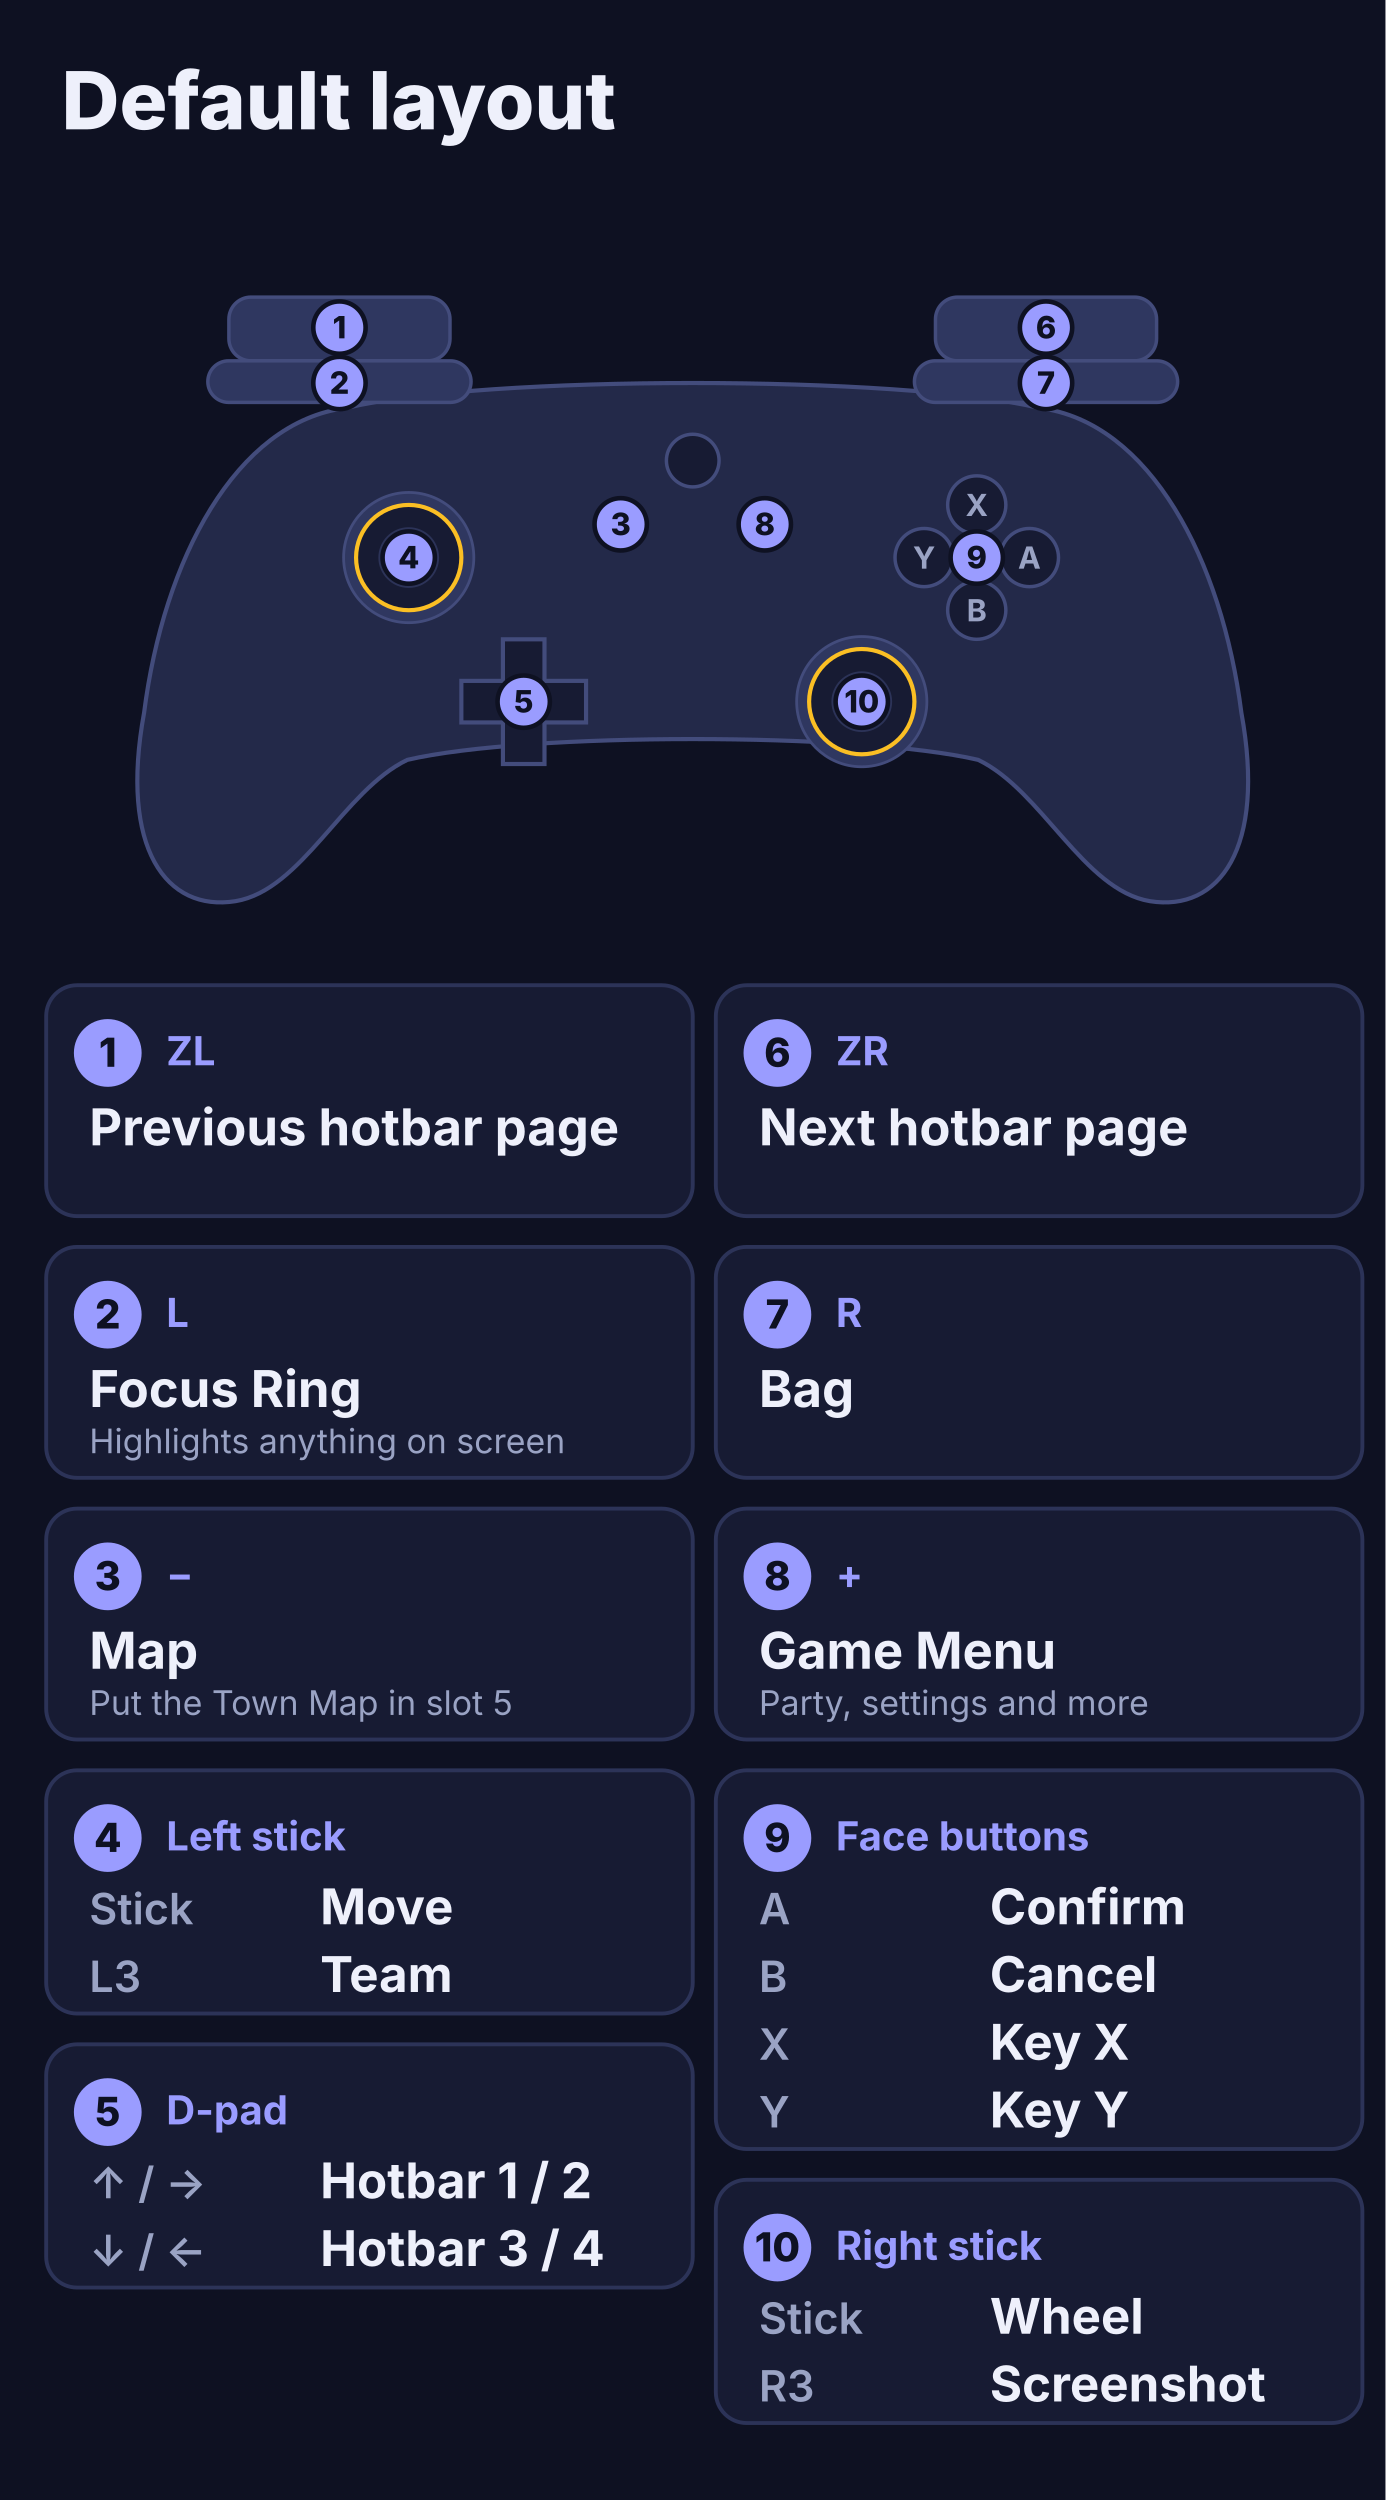
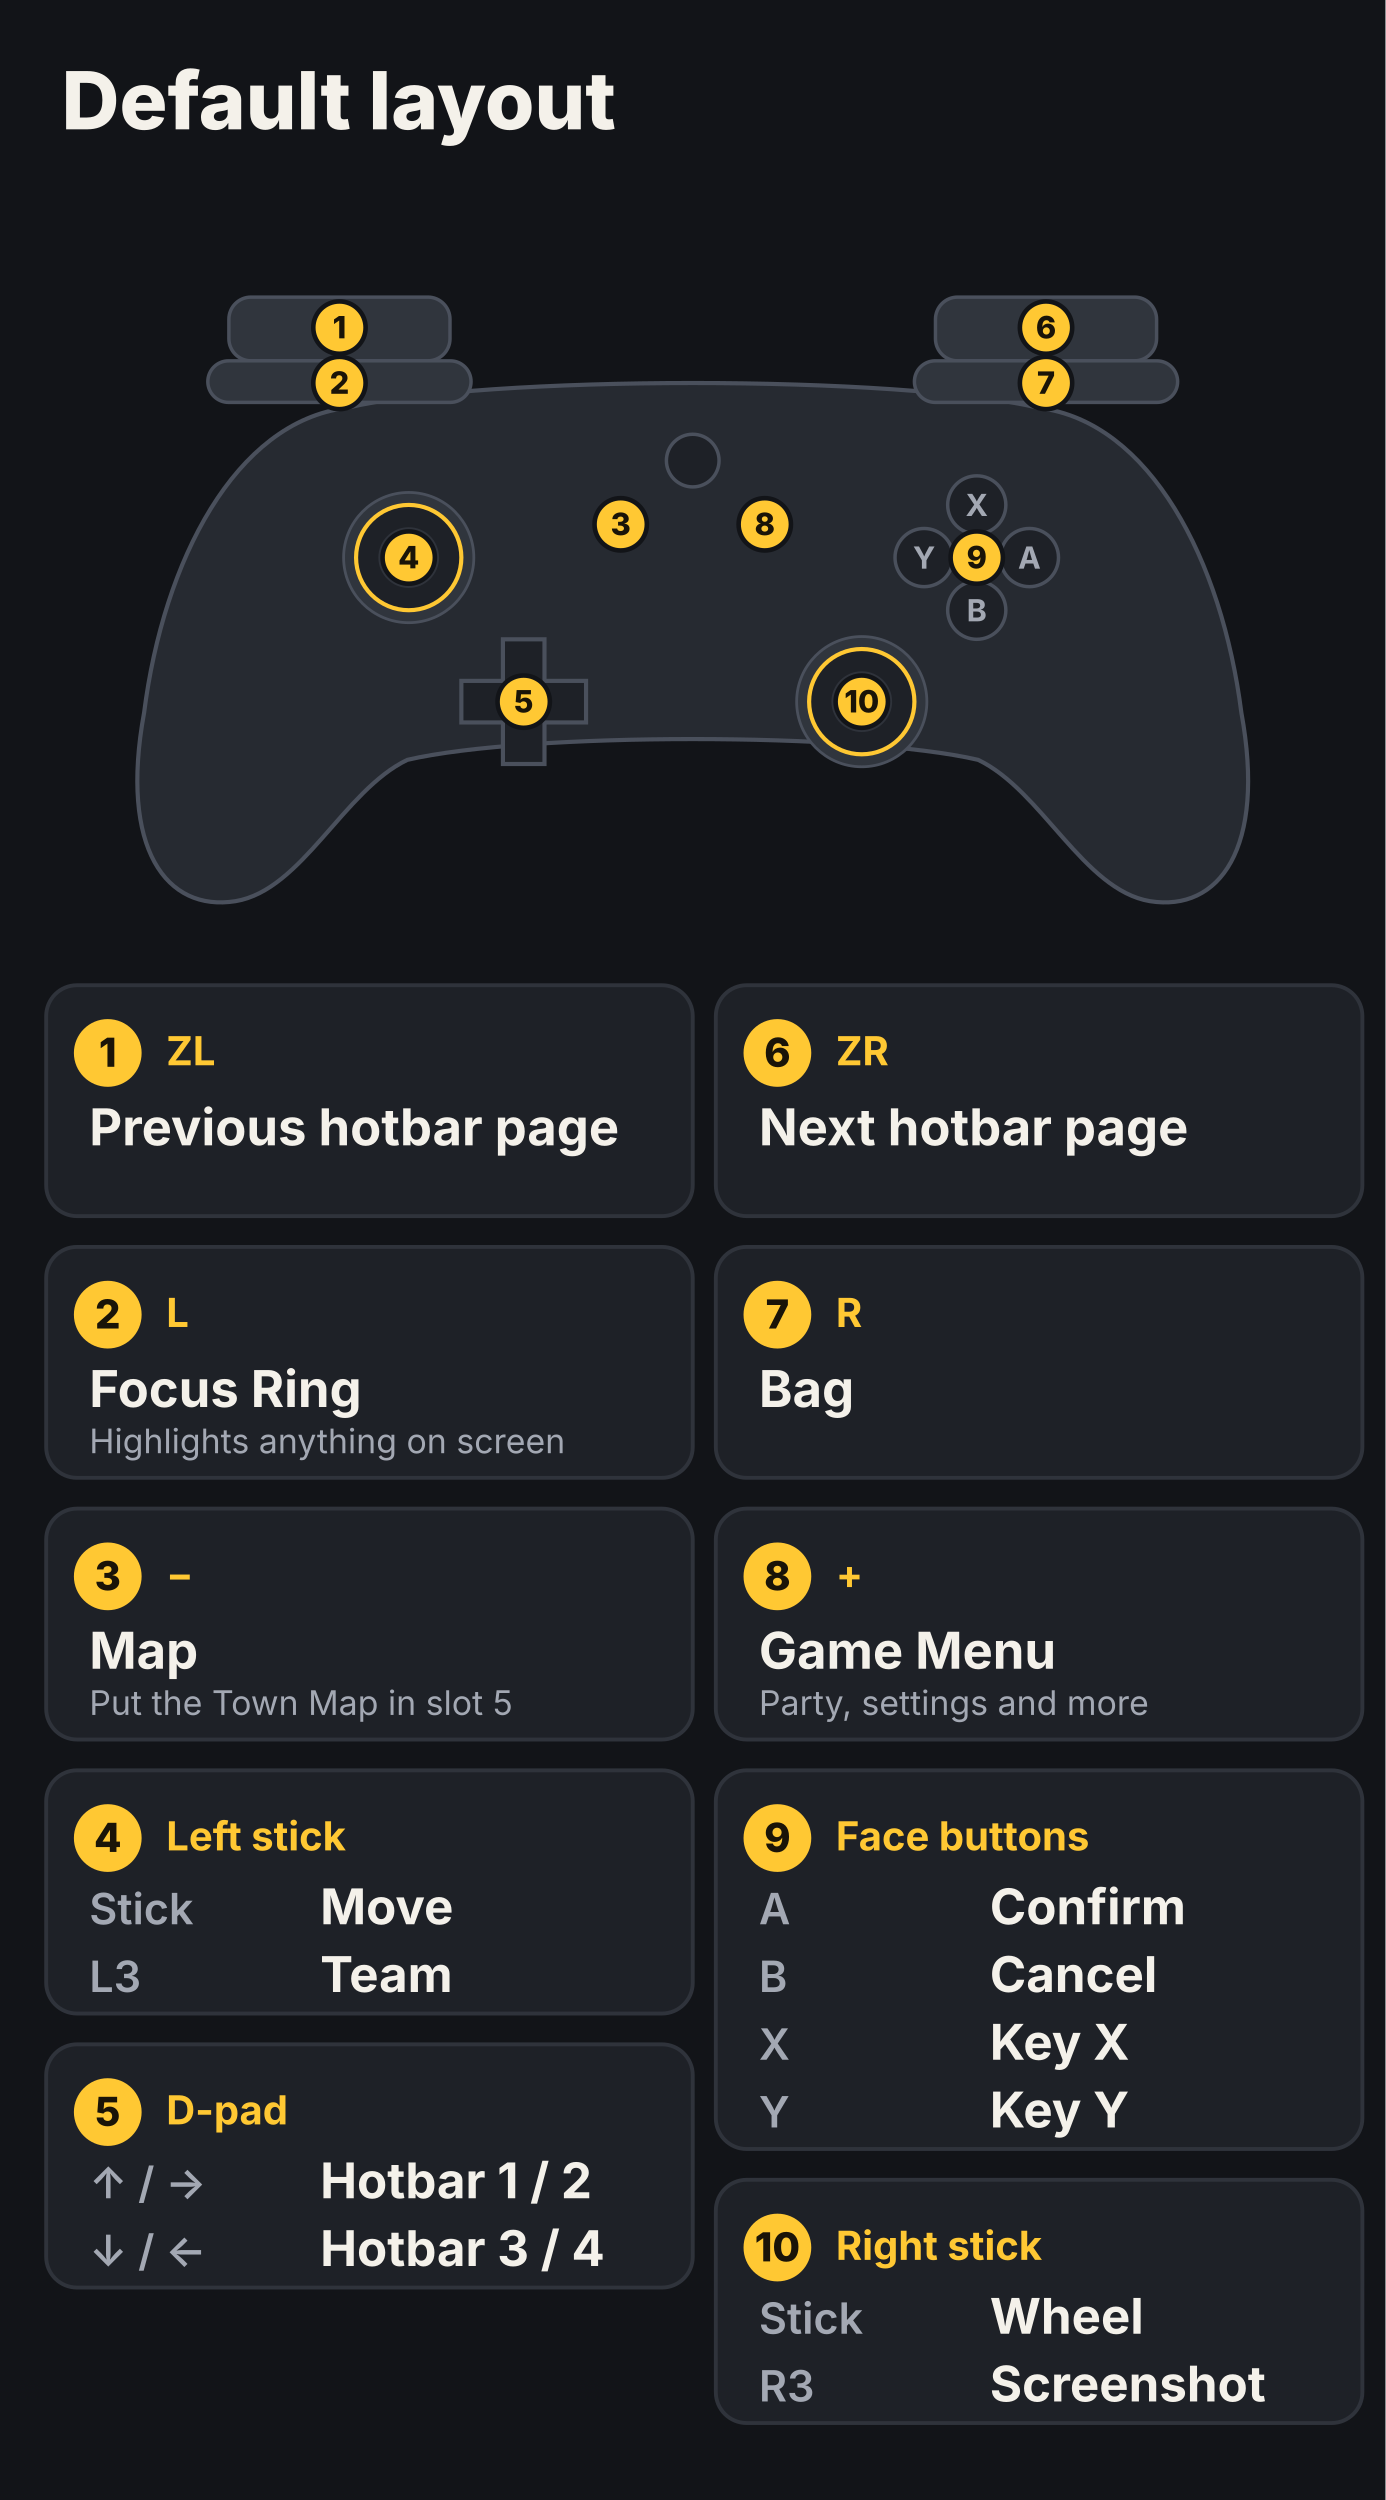
- <svg xmlns="http://www.w3.org/2000/svg" viewBox="0 0 900 1624" width="900" height="1624" role="img" aria-labelledby="t d" font-family="'Segoe UI Variable Display','Segoe UI',Inter,'SF Pro Display',-apple-system,'Helvetica Neue',Arial,sans-serif">
-   <rect width="900" height="1624" fill="#0e1122" />
-   <text x="40" y="84" font-size="52" font-weight="800" fill="#eef0fb" text-anchor="start">Default layout</text>
+ <svg xmlns="http://www.w3.org/2000/svg" viewBox="0 0 900 1624" width="900" height="1624" role="img" aria-labelledby="t d" font-family="'Bricolage Grotesque','Geist','Segoe UI Variable Display','Segoe UI',Inter,'SF Pro Display',-apple-system,'Helvetica Neue',Arial,sans-serif">
+   <rect width="900" height="1624" fill="#121418" />
+   <text x="40" y="84" font-size="52" font-weight="800" fill="#f4f1ea" text-anchor="start">Default layout</text>
  <g transform="translate(450,400) scale(0.9)">
-     <path d="M -250,-150 C -150,-174 150,-174 250,-150 C 330,-140 382,-40 396,70 C 414,168 380,214 330,206 C 282,198 252,126 206,104 C 120,84 -120,84 -206,104 C -252,126 -282,198 -330,206 C -380,214 -414,168 -396,70 C -382,-40 -330,-140 -250,-150 Z" fill="#232949" stroke="#434c7c" stroke-width="3" />
-     <rect x="-334.8" y="-230" width="159.6" height="46" rx="16" fill="#2f3760" stroke="#434c7c" stroke-width="2.5" />
-     <rect x="-350" y="-184" width="190" height="30" rx="15" fill="#2f3760" stroke="#434c7c" stroke-width="2.5" />
-     <rect x="175.2" y="-230" width="159.6" height="46" rx="16" fill="#2f3760" stroke="#434c7c" stroke-width="2.5" />
-     <rect x="160" y="-184" width="190" height="30" rx="15" fill="#2f3760" stroke="#434c7c" stroke-width="2.5" />
-     <path d="M -137,17 h 30 v 30 h 30 v 30 h -30 v 30 h -30 v -30 h -30 v -30 h 30 z" fill="#171b33" stroke="#434c7c" stroke-width="3" />
-     <circle cx="-205" cy="-42" r="47" fill="#2f3760" stroke="#434c7c" stroke-width="2" />
-     <circle cx="-205" cy="-42" r="38" fill="#171b33" stroke="#fbbf24" stroke-width="3" />
-     <circle cx="-205" cy="-42" r="20.9" fill="none" stroke="#2c3358" stroke-width="2" />
-     <circle cx="122" cy="62" r="47" fill="#2f3760" stroke="#434c7c" stroke-width="2" />
-     <circle cx="122" cy="62" r="38" fill="#171b33" stroke="#fbbf24" stroke-width="3" />
-     <circle cx="122" cy="62" r="20.9" fill="none" stroke="#2c3358" stroke-width="2" />
-     <circle cx="205" cy="-4" r="21" fill="#171b33" stroke="#434c7c" stroke-width="2.5" />
-     <text x="205" y="4" font-size="22" font-weight="700" fill="#9aa3c4" text-anchor="middle">B</text>
-     <circle cx="243" cy="-42" r="21" fill="#171b33" stroke="#434c7c" stroke-width="2.5" />
-     <text x="243" y="-34" font-size="22" font-weight="700" fill="#9aa3c4" text-anchor="middle">A</text>
-     <circle cx="167" cy="-42" r="21" fill="#171b33" stroke="#434c7c" stroke-width="2.5" />
-     <text x="167" y="-34" font-size="22" font-weight="700" fill="#9aa3c4" text-anchor="middle">Y</text>
-     <circle cx="205" cy="-80" r="21" fill="#171b33" stroke="#434c7c" stroke-width="2.5" />
-     <text x="205" y="-72" font-size="22" font-weight="700" fill="#9aa3c4" text-anchor="middle">X</text>
-     <rect x="-69" y="-73.5" width="34" height="15" rx="7.5" fill="#fbbf24" stroke="#434c7c" stroke-width="2.5" />
-     <rect x="35" y="-73.5" width="34" height="15" rx="7.5" fill="#171b33" stroke="#434c7c" stroke-width="2.5" />
-     <circle cx="0" cy="-112" r="19" fill="#171b33" stroke="#434c7c" stroke-width="2.5" />
+     <path d="M -250,-150 C -150,-174 150,-174 250,-150 C 330,-140 382,-40 396,70 C 414,168 380,214 330,206 C 282,198 252,126 206,104 C 120,84 -120,84 -206,104 C -252,126 -282,198 -330,206 C -380,214 -414,168 -396,70 C -382,-40 -330,-140 -250,-150 Z" fill="#262a31" stroke="#4a505c" stroke-width="3" />
+     <rect x="-334.8" y="-230" width="159.6" height="46" rx="16" fill="#30353d" stroke="#4a505c" stroke-width="2.5" />
+     <rect x="-350" y="-184" width="190" height="30" rx="15" fill="#30353d" stroke="#4a505c" stroke-width="2.5" />
+     <rect x="175.2" y="-230" width="159.6" height="46" rx="16" fill="#30353d" stroke="#4a505c" stroke-width="2.5" />
+     <rect x="160" y="-184" width="190" height="30" rx="15" fill="#30353d" stroke="#4a505c" stroke-width="2.5" />
+     <path d="M -137,17 h 30 v 30 h 30 v 30 h -30 v 30 h -30 v -30 h -30 v -30 h 30 z" fill="#1e2127" stroke="#4a505c" stroke-width="3" />
+     <circle cx="-205" cy="-42" r="47" fill="#30353d" stroke="#4a505c" stroke-width="2" />
+     <circle cx="-205" cy="-42" r="38" fill="#1e2127" stroke="#ffc833" stroke-width="3" />
+     <circle cx="-205" cy="-42" r="20.9" fill="none" stroke="#2f333b" stroke-width="2" />
+     <circle cx="122" cy="62" r="47" fill="#30353d" stroke="#4a505c" stroke-width="2" />
+     <circle cx="122" cy="62" r="38" fill="#1e2127" stroke="#ffc833" stroke-width="3" />
+     <circle cx="122" cy="62" r="20.9" fill="none" stroke="#2f333b" stroke-width="2" />
+     <circle cx="205" cy="-4" r="21" fill="#1e2127" stroke="#4a505c" stroke-width="2.5" />
+     <text x="205" y="4" font-size="22" font-weight="700" fill="#a3a8b3" text-anchor="middle">B</text>
+     <circle cx="243" cy="-42" r="21" fill="#1e2127" stroke="#4a505c" stroke-width="2.5" />
+     <text x="243" y="-34" font-size="22" font-weight="700" fill="#a3a8b3" text-anchor="middle">A</text>
+     <circle cx="167" cy="-42" r="21" fill="#1e2127" stroke="#4a505c" stroke-width="2.5" />
+     <text x="167" y="-34" font-size="22" font-weight="700" fill="#a3a8b3" text-anchor="middle">Y</text>
+     <circle cx="205" cy="-80" r="21" fill="#1e2127" stroke="#4a505c" stroke-width="2.5" />
+     <text x="205" y="-72" font-size="22" font-weight="700" fill="#a3a8b3" text-anchor="middle">X</text>
+     <rect x="-69" y="-73.5" width="34" height="15" rx="7.5" fill="#ffc833" stroke="#4a505c" stroke-width="2.5" />
+     <rect x="35" y="-73.5" width="34" height="15" rx="7.5" fill="#1e2127" stroke="#4a505c" stroke-width="2.5" />
+     <circle cx="0" cy="-112" r="19" fill="#1e2127" stroke="#4a505c" stroke-width="2.5" />
  </g>
-   <circle cx="220.5" cy="212.8" r="17" fill="#9a9cff" stroke="#0e1122" stroke-width="3" />
-   <text x="220.5" y="219.8" font-size="20" font-weight="800" fill="#0e1122" text-anchor="middle">1</text>
-   <circle cx="220.5" cy="248.8" r="17" fill="#9a9cff" stroke="#0e1122" stroke-width="3" />
-   <text x="220.5" y="255.8" font-size="20" font-weight="800" fill="#0e1122" text-anchor="middle">2</text>
-   <circle cx="403.2" cy="340.6" r="17" fill="#9a9cff" stroke="#0e1122" stroke-width="3" />
-   <text x="403.2" y="347.6" font-size="20" font-weight="800" fill="#0e1122" text-anchor="middle">3</text>
-   <circle cx="265.5" cy="362.2" r="17" fill="#9a9cff" stroke="#0e1122" stroke-width="3" />
-   <text x="265.5" y="369.2" font-size="20" font-weight="800" fill="#0e1122" text-anchor="middle">4</text>
-   <circle cx="340.2" cy="455.8" r="17" fill="#9a9cff" stroke="#0e1122" stroke-width="3" />
-   <text x="340.2" y="462.8" font-size="20" font-weight="800" fill="#0e1122" text-anchor="middle">5</text>
-   <circle cx="679.5" cy="212.8" r="17" fill="#9a9cff" stroke="#0e1122" stroke-width="3" />
-   <text x="679.5" y="219.8" font-size="20" font-weight="800" fill="#0e1122" text-anchor="middle">6</text>
-   <circle cx="679.5" cy="248.8" r="17" fill="#9a9cff" stroke="#0e1122" stroke-width="3" />
-   <text x="679.5" y="255.8" font-size="20" font-weight="800" fill="#0e1122" text-anchor="middle">7</text>
-   <circle cx="496.8" cy="340.6" r="17" fill="#9a9cff" stroke="#0e1122" stroke-width="3" />
-   <text x="496.8" y="347.6" font-size="20" font-weight="800" fill="#0e1122" text-anchor="middle">8</text>
-   <circle cx="634.5" cy="362.2" r="17" fill="#9a9cff" stroke="#0e1122" stroke-width="3" />
-   <text x="634.5" y="369.2" font-size="20" font-weight="800" fill="#0e1122" text-anchor="middle">9</text>
-   <circle cx="559.8" cy="455.8" r="17" fill="#9a9cff" stroke="#0e1122" stroke-width="3" />
-   <text x="559.8" y="462.8" font-size="20" font-weight="800" fill="#0e1122" text-anchor="middle">10</text>
-   <rect x="30" y="640" width="420" height="150" rx="20" fill="#171b33" stroke="#2c3358" stroke-width="2.5" />
-   <circle cx="70" cy="684" r="22" fill="#9a9cff" />
-   <text x="70" y="693" font-size="26" font-weight="800" fill="#0e1122" text-anchor="middle">1</text>
-   <text x="108" y="692" font-size="26" font-weight="700" fill="#9a9cff" text-anchor="start">ZL</text>
-   <text x="58" y="744" font-size="33" font-weight="700" fill="#eef0fb" text-anchor="start">Previous hotbar page</text>
-   <rect x="30" y="810" width="420" height="150" rx="20" fill="#171b33" stroke="#2c3358" stroke-width="2.5" />
-   <circle cx="70" cy="854" r="22" fill="#9a9cff" />
-   <text x="70" y="863" font-size="26" font-weight="800" fill="#0e1122" text-anchor="middle">2</text>
-   <text x="108" y="862" font-size="26" font-weight="700" fill="#9a9cff" text-anchor="start">L</text>
-   <text x="58" y="914" font-size="33" font-weight="700" fill="#eef0fb" text-anchor="start">Focus Ring</text>
-   <text x="58" y="944" font-size="22" font-weight="400" fill="#9aa3c4" text-anchor="start">Highlights anything on screen</text>
-   <rect x="30" y="980" width="420" height="150" rx="20" fill="#171b33" stroke="#2c3358" stroke-width="2.5" />
-   <circle cx="70" cy="1024" r="22" fill="#9a9cff" />
-   <text x="70" y="1033" font-size="26" font-weight="800" fill="#0e1122" text-anchor="middle">3</text>
-   <text x="108" y="1032" font-size="26" font-weight="700" fill="#9a9cff" text-anchor="start">−</text>
-   <text x="58" y="1084" font-size="33" font-weight="700" fill="#eef0fb" text-anchor="start">Map</text>
-   <text x="58" y="1114" font-size="22" font-weight="400" fill="#9aa3c4" text-anchor="start">Put the Town Map in slot 5</text>
-   <rect x="30" y="1150" width="420" height="158" rx="20" fill="#171b33" stroke="#2c3358" stroke-width="2.5" />
-   <circle cx="70" cy="1194" r="22" fill="#9a9cff" />
-   <text x="70" y="1203" font-size="26" font-weight="800" fill="#0e1122" text-anchor="middle">4</text>
-   <text x="108" y="1202" font-size="26" font-weight="700" fill="#9a9cff" text-anchor="start">Left stick</text>
-   <text x="58" y="1250" font-size="28" font-weight="600" fill="#9aa3c4" text-anchor="start">Stick</text>
-   <text x="208" y="1250" font-size="32" font-weight="700" fill="#eef0fb" text-anchor="start">Move</text>
-   <text x="58" y="1294" font-size="28" font-weight="600" fill="#9aa3c4" text-anchor="start">L3</text>
-   <text x="208" y="1294" font-size="32" font-weight="700" fill="#eef0fb" text-anchor="start">Team</text>
-   <rect x="30" y="1328" width="420" height="158" rx="20" fill="#171b33" stroke="#2c3358" stroke-width="2.5" />
-   <circle cx="70" cy="1372" r="22" fill="#9a9cff" />
-   <text x="70" y="1381" font-size="26" font-weight="800" fill="#0e1122" text-anchor="middle">5</text>
-   <text x="108" y="1380" font-size="26" font-weight="700" fill="#9a9cff" text-anchor="start">D-pad</text>
-   <text x="58" y="1428" font-size="28" font-weight="600" fill="#9aa3c4" text-anchor="start">↑ / →</text>
-   <text x="208" y="1428" font-size="32" font-weight="700" fill="#eef0fb" text-anchor="start">Hotbar 1 / 2</text>
-   <text x="58" y="1472" font-size="28" font-weight="600" fill="#9aa3c4" text-anchor="start">↓ / ←</text>
-   <text x="208" y="1472" font-size="32" font-weight="700" fill="#eef0fb" text-anchor="start">Hotbar 3 / 4</text>
-   <rect x="465" y="640" width="420" height="150" rx="20" fill="#171b33" stroke="#2c3358" stroke-width="2.5" />
-   <circle cx="505" cy="684" r="22" fill="#9a9cff" />
-   <text x="505" y="693" font-size="26" font-weight="800" fill="#0e1122" text-anchor="middle">6</text>
-   <text x="543" y="692" font-size="26" font-weight="700" fill="#9a9cff" text-anchor="start">ZR</text>
-   <text x="493" y="744" font-size="33" font-weight="700" fill="#eef0fb" text-anchor="start">Next hotbar page</text>
-   <rect x="465" y="810" width="420" height="150" rx="20" fill="#171b33" stroke="#2c3358" stroke-width="2.5" />
-   <circle cx="505" cy="854" r="22" fill="#9a9cff" />
-   <text x="505" y="863" font-size="26" font-weight="800" fill="#0e1122" text-anchor="middle">7</text>
-   <text x="543" y="862" font-size="26" font-weight="700" fill="#9a9cff" text-anchor="start">R</text>
-   <text x="493" y="914" font-size="33" font-weight="700" fill="#eef0fb" text-anchor="start">Bag</text>
-   <rect x="465" y="980" width="420" height="150" rx="20" fill="#171b33" stroke="#2c3358" stroke-width="2.5" />
-   <circle cx="505" cy="1024" r="22" fill="#9a9cff" />
-   <text x="505" y="1033" font-size="26" font-weight="800" fill="#0e1122" text-anchor="middle">8</text>
-   <text x="543" y="1032" font-size="26" font-weight="700" fill="#9a9cff" text-anchor="start">+</text>
-   <text x="493" y="1084" font-size="33" font-weight="700" fill="#eef0fb" text-anchor="start">Game Menu</text>
-   <text x="493" y="1114" font-size="22" font-weight="400" fill="#9aa3c4" text-anchor="start">Party, settings and more</text>
-   <rect x="465" y="1150" width="420" height="246" rx="20" fill="#171b33" stroke="#2c3358" stroke-width="2.5" />
-   <circle cx="505" cy="1194" r="22" fill="#9a9cff" />
-   <text x="505" y="1203" font-size="26" font-weight="800" fill="#0e1122" text-anchor="middle">9</text>
-   <text x="543" y="1202" font-size="26" font-weight="700" fill="#9a9cff" text-anchor="start">Face buttons</text>
-   <text x="493" y="1250" font-size="28" font-weight="600" fill="#9aa3c4" text-anchor="start">A</text>
-   <text x="643" y="1250" font-size="32" font-weight="700" fill="#eef0fb" text-anchor="start">Confirm</text>
-   <text x="493" y="1294" font-size="28" font-weight="600" fill="#9aa3c4" text-anchor="start">B</text>
-   <text x="643" y="1294" font-size="32" font-weight="700" fill="#eef0fb" text-anchor="start">Cancel</text>
-   <text x="493" y="1338" font-size="28" font-weight="600" fill="#9aa3c4" text-anchor="start">X</text>
-   <text x="643" y="1338" font-size="32" font-weight="700" fill="#eef0fb" text-anchor="start">Key X</text>
-   <text x="493" y="1382" font-size="28" font-weight="600" fill="#9aa3c4" text-anchor="start">Y</text>
-   <text x="643" y="1382" font-size="32" font-weight="700" fill="#eef0fb" text-anchor="start">Key Y</text>
-   <rect x="465" y="1416" width="420" height="158" rx="20" fill="#171b33" stroke="#2c3358" stroke-width="2.5" />
-   <circle cx="505" cy="1460" r="22" fill="#9a9cff" />
-   <text x="505" y="1469" font-size="26" font-weight="800" fill="#0e1122" text-anchor="middle">10</text>
-   <text x="543" y="1468" font-size="26" font-weight="700" fill="#9a9cff" text-anchor="start">Right stick</text>
-   <text x="493" y="1516" font-size="28" font-weight="600" fill="#9aa3c4" text-anchor="start">Stick</text>
-   <text x="643" y="1516" font-size="32" font-weight="700" fill="#eef0fb" text-anchor="start">Wheel</text>
-   <text x="493" y="1560" font-size="28" font-weight="600" fill="#9aa3c4" text-anchor="start">R3</text>
-   <text x="643" y="1560" font-size="32" font-weight="700" fill="#eef0fb" text-anchor="start">Screenshot</text>
+   <circle cx="220.5" cy="212.8" r="17" fill="#ffc833" stroke="#121418" stroke-width="3" />
+   <text x="220.5" y="219.8" font-size="20" font-weight="800" fill="#1a1408" text-anchor="middle">1</text>
+   <circle cx="220.5" cy="248.8" r="17" fill="#ffc833" stroke="#121418" stroke-width="3" />
+   <text x="220.5" y="255.8" font-size="20" font-weight="800" fill="#1a1408" text-anchor="middle">2</text>
+   <circle cx="403.2" cy="340.6" r="17" fill="#ffc833" stroke="#121418" stroke-width="3" />
+   <text x="403.2" y="347.6" font-size="20" font-weight="800" fill="#1a1408" text-anchor="middle">3</text>
+   <circle cx="265.5" cy="362.2" r="17" fill="#ffc833" stroke="#121418" stroke-width="3" />
+   <text x="265.5" y="369.2" font-size="20" font-weight="800" fill="#1a1408" text-anchor="middle">4</text>
+   <circle cx="340.2" cy="455.8" r="17" fill="#ffc833" stroke="#121418" stroke-width="3" />
+   <text x="340.2" y="462.8" font-size="20" font-weight="800" fill="#1a1408" text-anchor="middle">5</text>
+   <circle cx="679.5" cy="212.8" r="17" fill="#ffc833" stroke="#121418" stroke-width="3" />
+   <text x="679.5" y="219.8" font-size="20" font-weight="800" fill="#1a1408" text-anchor="middle">6</text>
+   <circle cx="679.5" cy="248.8" r="17" fill="#ffc833" stroke="#121418" stroke-width="3" />
+   <text x="679.5" y="255.8" font-size="20" font-weight="800" fill="#1a1408" text-anchor="middle">7</text>
+   <circle cx="496.8" cy="340.6" r="17" fill="#ffc833" stroke="#121418" stroke-width="3" />
+   <text x="496.8" y="347.6" font-size="20" font-weight="800" fill="#1a1408" text-anchor="middle">8</text>
+   <circle cx="634.5" cy="362.2" r="17" fill="#ffc833" stroke="#121418" stroke-width="3" />
+   <text x="634.5" y="369.2" font-size="20" font-weight="800" fill="#1a1408" text-anchor="middle">9</text>
+   <circle cx="559.8" cy="455.8" r="17" fill="#ffc833" stroke="#121418" stroke-width="3" />
+   <text x="559.8" y="462.8" font-size="20" font-weight="800" fill="#1a1408" text-anchor="middle">10</text>
+   <rect x="30" y="640" width="420" height="150" rx="20" fill="#1e2127" stroke="#2f333b" stroke-width="2.5" />
+   <circle cx="70" cy="684" r="22" fill="#ffc833" />
+   <text x="70" y="693" font-size="26" font-weight="800" fill="#1a1408" text-anchor="middle">1</text>
+   <text x="108" y="692" font-size="26" font-weight="700" fill="#ffc833" text-anchor="start">ZL</text>
+   <text x="58" y="744" font-size="33" font-weight="700" fill="#f4f1ea" text-anchor="start">Previous hotbar page</text>
+   <rect x="30" y="810" width="420" height="150" rx="20" fill="#1e2127" stroke="#2f333b" stroke-width="2.5" />
+   <circle cx="70" cy="854" r="22" fill="#ffc833" />
+   <text x="70" y="863" font-size="26" font-weight="800" fill="#1a1408" text-anchor="middle">2</text>
+   <text x="108" y="862" font-size="26" font-weight="700" fill="#ffc833" text-anchor="start">L</text>
+   <text x="58" y="914" font-size="33" font-weight="700" fill="#f4f1ea" text-anchor="start">Focus Ring</text>
+   <text x="58" y="944" font-size="22" font-weight="400" fill="#a3a8b3" text-anchor="start">Highlights anything on screen</text>
+   <rect x="30" y="980" width="420" height="150" rx="20" fill="#1e2127" stroke="#2f333b" stroke-width="2.5" />
+   <circle cx="70" cy="1024" r="22" fill="#ffc833" />
+   <text x="70" y="1033" font-size="26" font-weight="800" fill="#1a1408" text-anchor="middle">3</text>
+   <text x="108" y="1032" font-size="26" font-weight="700" fill="#ffc833" text-anchor="start">−</text>
+   <text x="58" y="1084" font-size="33" font-weight="700" fill="#f4f1ea" text-anchor="start">Map</text>
+   <text x="58" y="1114" font-size="22" font-weight="400" fill="#a3a8b3" text-anchor="start">Put the Town Map in slot 5</text>
+   <rect x="30" y="1150" width="420" height="158" rx="20" fill="#1e2127" stroke="#2f333b" stroke-width="2.5" />
+   <circle cx="70" cy="1194" r="22" fill="#ffc833" />
+   <text x="70" y="1203" font-size="26" font-weight="800" fill="#1a1408" text-anchor="middle">4</text>
+   <text x="108" y="1202" font-size="26" font-weight="700" fill="#ffc833" text-anchor="start">Left stick</text>
+   <text x="58" y="1250" font-size="28" font-weight="600" fill="#a3a8b3" text-anchor="start">Stick</text>
+   <text x="208" y="1250" font-size="32" font-weight="700" fill="#f4f1ea" text-anchor="start">Move</text>
+   <text x="58" y="1294" font-size="28" font-weight="600" fill="#a3a8b3" text-anchor="start">L3</text>
+   <text x="208" y="1294" font-size="32" font-weight="700" fill="#f4f1ea" text-anchor="start">Team</text>
+   <rect x="30" y="1328" width="420" height="158" rx="20" fill="#1e2127" stroke="#2f333b" stroke-width="2.5" />
+   <circle cx="70" cy="1372" r="22" fill="#ffc833" />
+   <text x="70" y="1381" font-size="26" font-weight="800" fill="#1a1408" text-anchor="middle">5</text>
+   <text x="108" y="1380" font-size="26" font-weight="700" fill="#ffc833" text-anchor="start">D-pad</text>
+   <text x="58" y="1428" font-size="28" font-weight="600" fill="#a3a8b3" text-anchor="start">↑ / →</text>
+   <text x="208" y="1428" font-size="32" font-weight="700" fill="#f4f1ea" text-anchor="start">Hotbar 1 / 2</text>
+   <text x="58" y="1472" font-size="28" font-weight="600" fill="#a3a8b3" text-anchor="start">↓ / ←</text>
+   <text x="208" y="1472" font-size="32" font-weight="700" fill="#f4f1ea" text-anchor="start">Hotbar 3 / 4</text>
+   <rect x="465" y="640" width="420" height="150" rx="20" fill="#1e2127" stroke="#2f333b" stroke-width="2.5" />
+   <circle cx="505" cy="684" r="22" fill="#ffc833" />
+   <text x="505" y="693" font-size="26" font-weight="800" fill="#1a1408" text-anchor="middle">6</text>
+   <text x="543" y="692" font-size="26" font-weight="700" fill="#ffc833" text-anchor="start">ZR</text>
+   <text x="493" y="744" font-size="33" font-weight="700" fill="#f4f1ea" text-anchor="start">Next hotbar page</text>
+   <rect x="465" y="810" width="420" height="150" rx="20" fill="#1e2127" stroke="#2f333b" stroke-width="2.5" />
+   <circle cx="505" cy="854" r="22" fill="#ffc833" />
+   <text x="505" y="863" font-size="26" font-weight="800" fill="#1a1408" text-anchor="middle">7</text>
+   <text x="543" y="862" font-size="26" font-weight="700" fill="#ffc833" text-anchor="start">R</text>
+   <text x="493" y="914" font-size="33" font-weight="700" fill="#f4f1ea" text-anchor="start">Bag</text>
+   <rect x="465" y="980" width="420" height="150" rx="20" fill="#1e2127" stroke="#2f333b" stroke-width="2.5" />
+   <circle cx="505" cy="1024" r="22" fill="#ffc833" />
+   <text x="505" y="1033" font-size="26" font-weight="800" fill="#1a1408" text-anchor="middle">8</text>
+   <text x="543" y="1032" font-size="26" font-weight="700" fill="#ffc833" text-anchor="start">+</text>
+   <text x="493" y="1084" font-size="33" font-weight="700" fill="#f4f1ea" text-anchor="start">Game Menu</text>
+   <text x="493" y="1114" font-size="22" font-weight="400" fill="#a3a8b3" text-anchor="start">Party, settings and more</text>
+   <rect x="465" y="1150" width="420" height="246" rx="20" fill="#1e2127" stroke="#2f333b" stroke-width="2.5" />
+   <circle cx="505" cy="1194" r="22" fill="#ffc833" />
+   <text x="505" y="1203" font-size="26" font-weight="800" fill="#1a1408" text-anchor="middle">9</text>
+   <text x="543" y="1202" font-size="26" font-weight="700" fill="#ffc833" text-anchor="start">Face buttons</text>
+   <text x="493" y="1250" font-size="28" font-weight="600" fill="#a3a8b3" text-anchor="start">A</text>
+   <text x="643" y="1250" font-size="32" font-weight="700" fill="#f4f1ea" text-anchor="start">Confirm</text>
+   <text x="493" y="1294" font-size="28" font-weight="600" fill="#a3a8b3" text-anchor="start">B</text>
+   <text x="643" y="1294" font-size="32" font-weight="700" fill="#f4f1ea" text-anchor="start">Cancel</text>
+   <text x="493" y="1338" font-size="28" font-weight="600" fill="#a3a8b3" text-anchor="start">X</text>
+   <text x="643" y="1338" font-size="32" font-weight="700" fill="#f4f1ea" text-anchor="start">Key X</text>
+   <text x="493" y="1382" font-size="28" font-weight="600" fill="#a3a8b3" text-anchor="start">Y</text>
+   <text x="643" y="1382" font-size="32" font-weight="700" fill="#f4f1ea" text-anchor="start">Key Y</text>
+   <rect x="465" y="1416" width="420" height="158" rx="20" fill="#1e2127" stroke="#2f333b" stroke-width="2.5" />
+   <circle cx="505" cy="1460" r="22" fill="#ffc833" />
+   <text x="505" y="1469" font-size="26" font-weight="800" fill="#1a1408" text-anchor="middle">10</text>
+   <text x="543" y="1468" font-size="26" font-weight="700" fill="#ffc833" text-anchor="start">Right stick</text>
+   <text x="493" y="1516" font-size="28" font-weight="600" fill="#a3a8b3" text-anchor="start">Stick</text>
+   <text x="643" y="1516" font-size="32" font-weight="700" fill="#f4f1ea" text-anchor="start">Wheel</text>
+   <text x="493" y="1560" font-size="28" font-weight="600" fill="#a3a8b3" text-anchor="start">R3</text>
+   <text x="643" y="1560" font-size="32" font-weight="700" fill="#f4f1ea" text-anchor="start">Screenshot</text>
</svg>
